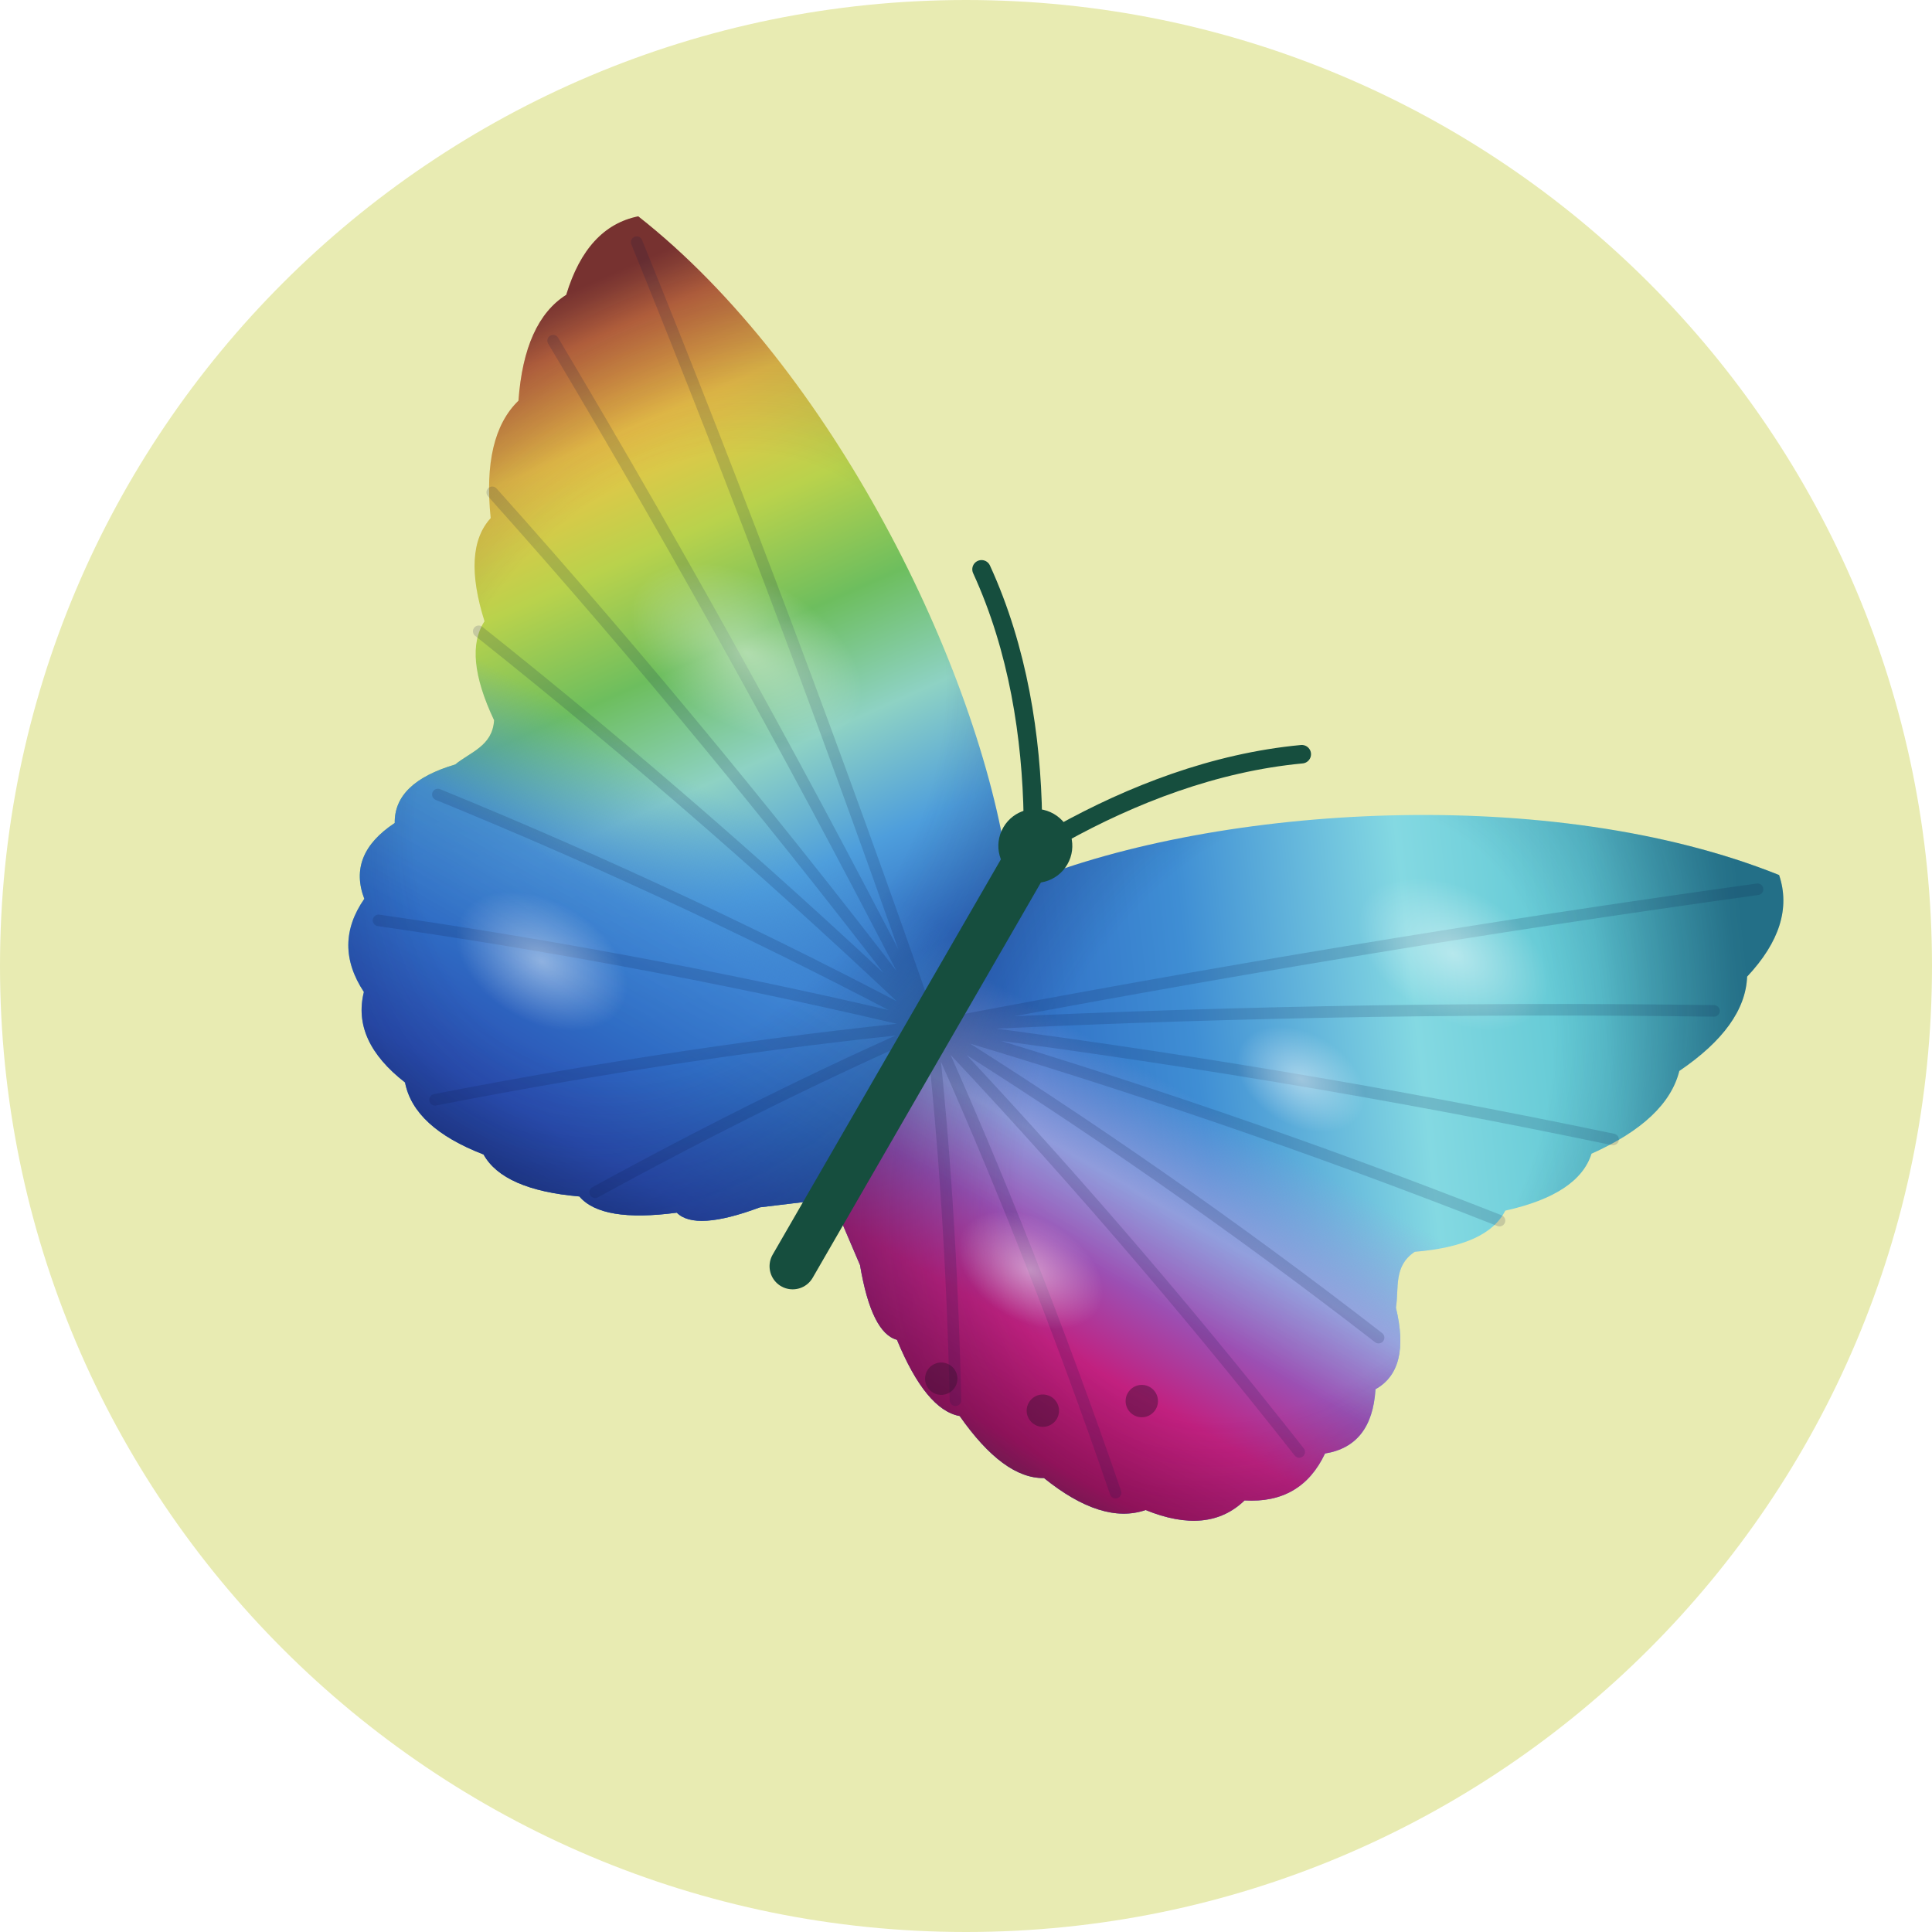
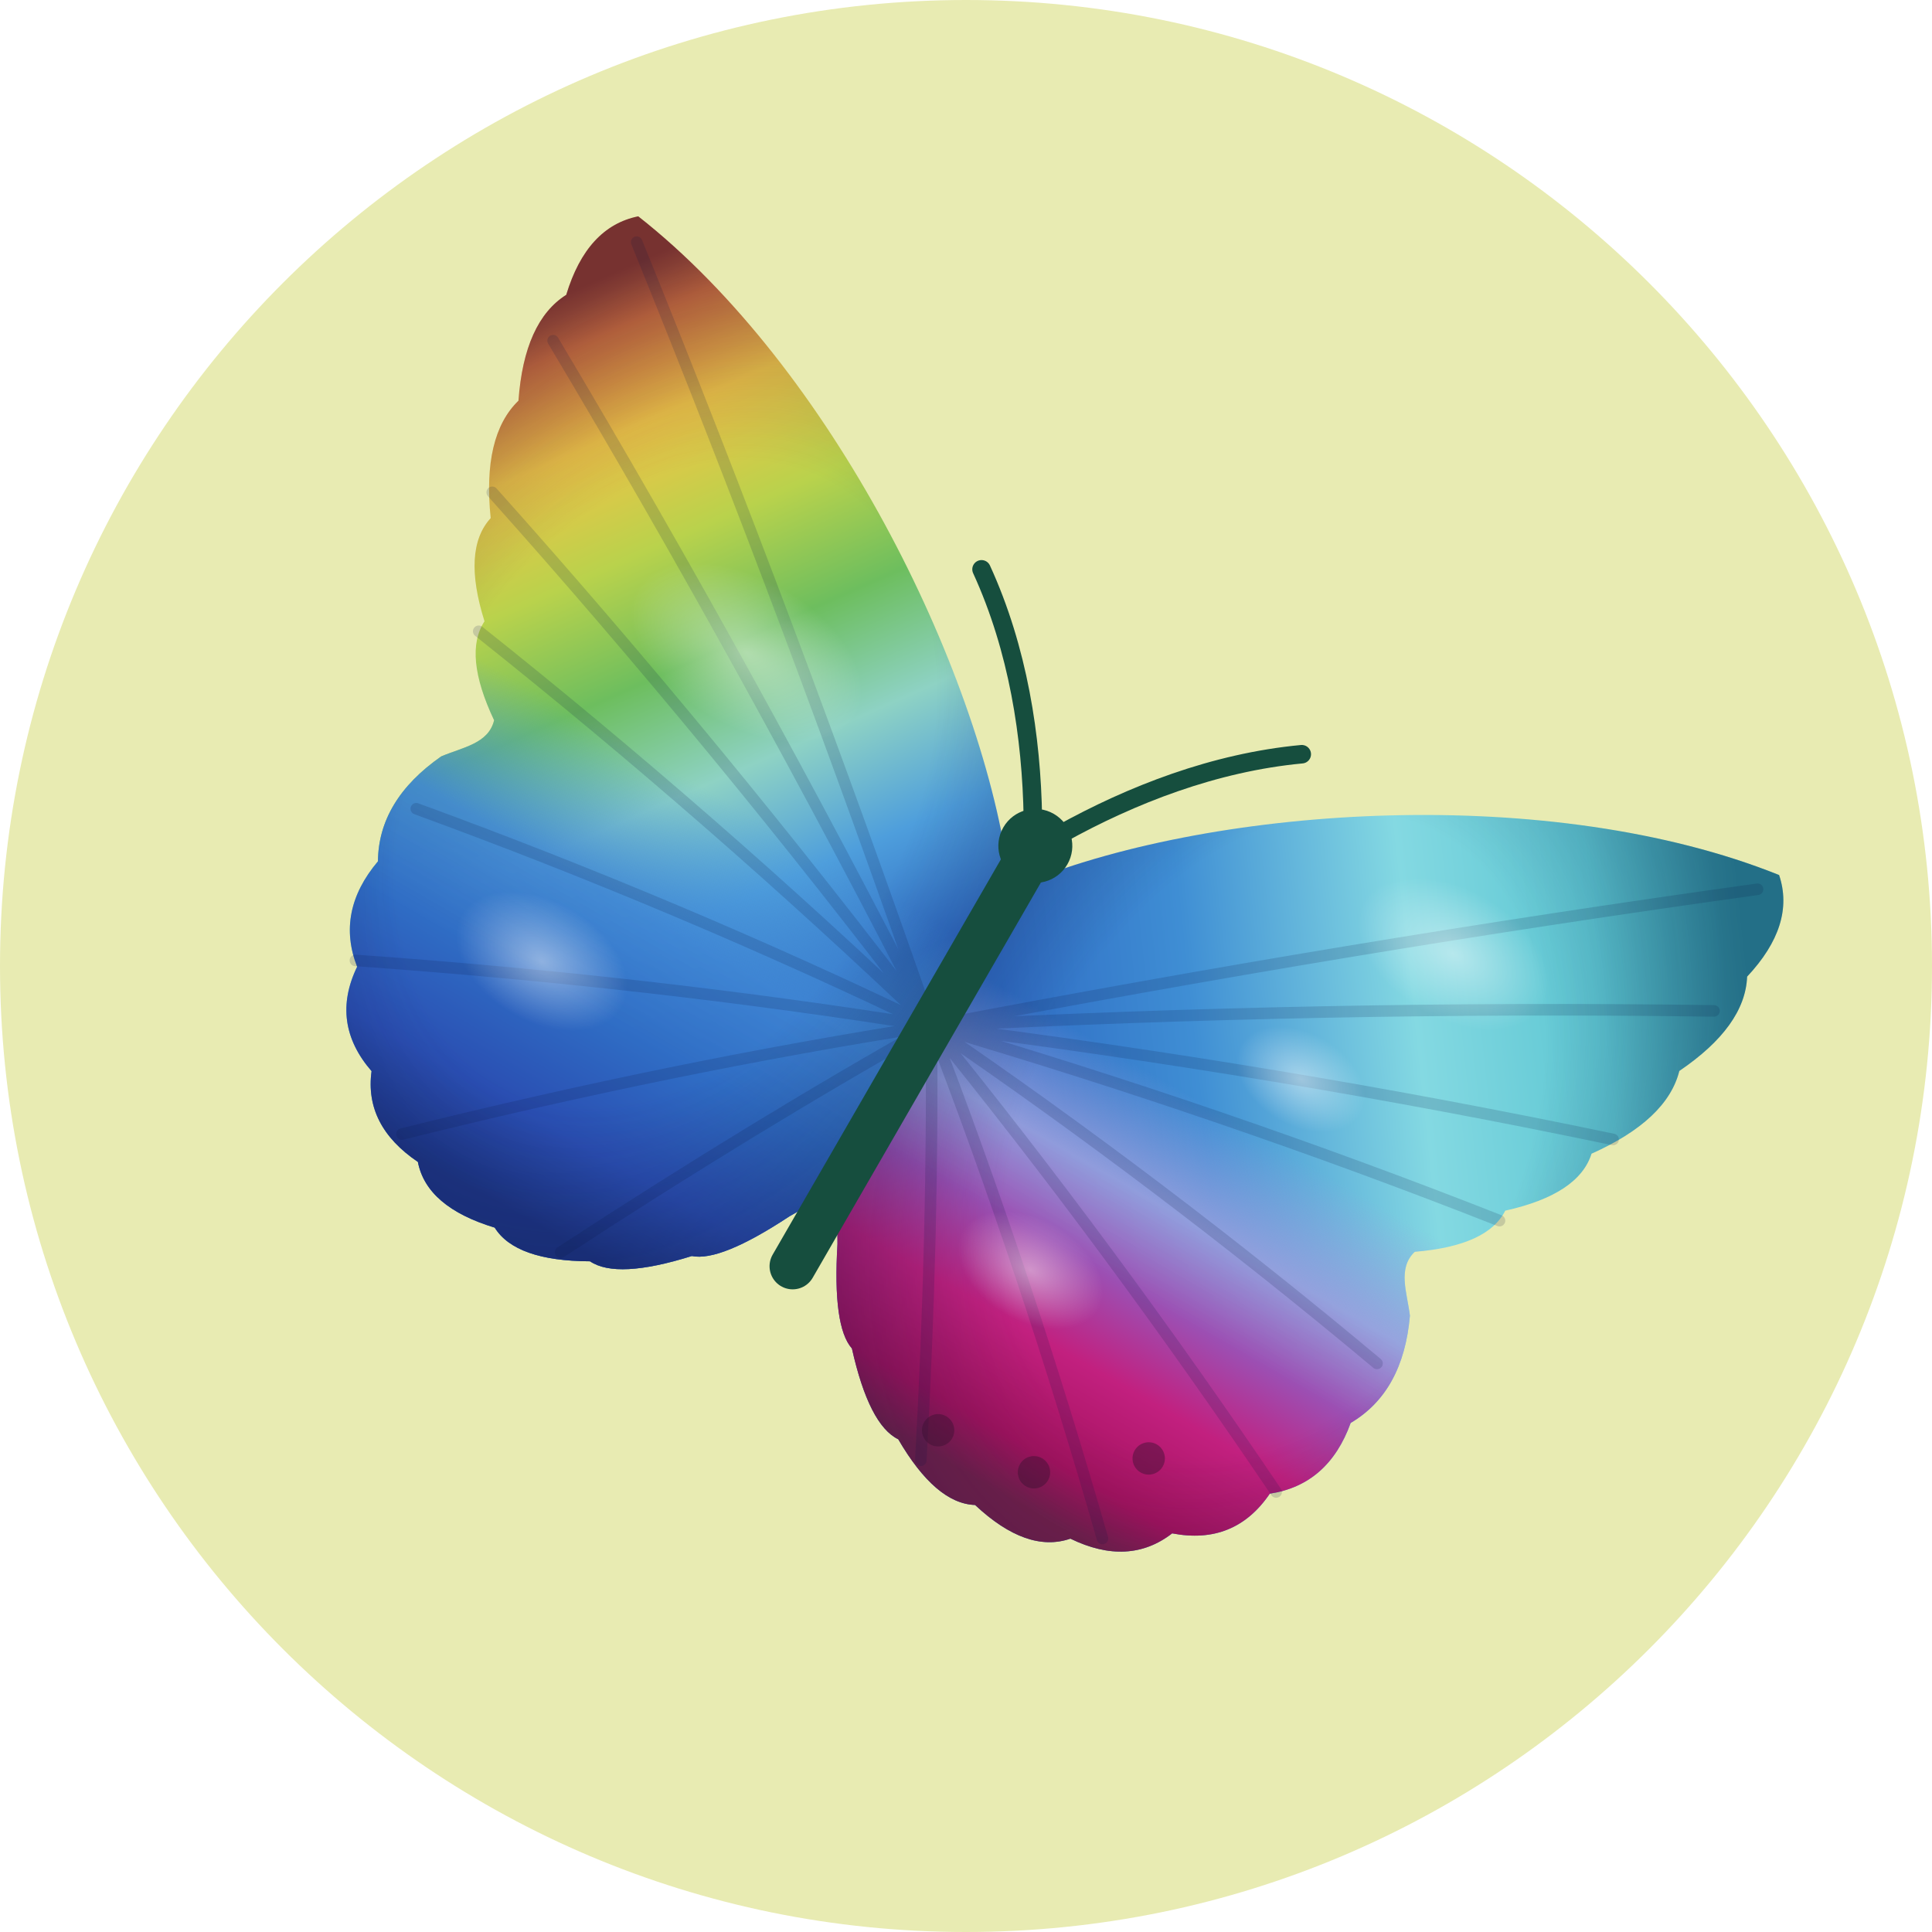
<svg xmlns="http://www.w3.org/2000/svg" viewBox="0 0 64 64">
  <defs>
    <linearGradient id="lw" gradientUnits="userSpaceOnUse" x1="5" y1="12" x2="31" y2="31">
      <stop offset="0" stop-color="#A63F2A" />
      <stop offset="0.07" stop-color="#E2743A" />
      <stop offset="0.2" stop-color="#F0C346" />
      <stop offset="0.36" stop-color="#B9D24C" />
      <stop offset="0.52" stop-color="#6DBE5E" />
      <stop offset="0.68" stop-color="#8ED2C4" />
      <stop offset="0.84" stop-color="#4E9EDC" />
      <stop offset="1" stop-color="#2F6CC4" />
    </linearGradient>
    <linearGradient id="lh" gradientUnits="userSpaceOnUse" x1="20" y1="31" x2="20" y2="51">
      <stop offset="0" stop-color="#4E9EDC" stop-opacity="0" />
      <stop offset="0.3" stop-color="#3F86D4" stop-opacity="0.9" />
      <stop offset="0.55" stop-color="#2F6CC4" />
      <stop offset="0.8" stop-color="#2A4EB2" />
      <stop offset="1" stop-color="#1D3585" />
    </linearGradient>
    <linearGradient id="rw" gradientUnits="userSpaceOnUse" x1="59" y1="12" x2="33" y2="31">
      <stop offset="0" stop-color="#2E97A6" />
      <stop offset="0.2" stop-color="#5CC6D2" />
      <stop offset="0.45" stop-color="#84D9E2" />
      <stop offset="0.75" stop-color="#3F8ED4" />
      <stop offset="1" stop-color="#2F6CC4" />
    </linearGradient>
    <linearGradient id="rh" gradientUnits="userSpaceOnUse" x1="44" y1="32" x2="44" y2="51">
      <stop offset="0" stop-color="#9AA0DE" stop-opacity="0" />
      <stop offset="0.25" stop-color="#9AA0DE" stop-opacity="0.9" />
      <stop offset="0.45" stop-color="#9C4FB3" />
      <stop offset="0.65" stop-color="#C2207F" />
      <stop offset="0.88" stop-color="#A5125E" />
      <stop offset="1" stop-color="#77204B" />
    </linearGradient>
    <radialGradient id="edge" cx="0.5" cy="0.5" r="0.6">
      <stop offset="0.6" stop-color="#0B1440" stop-opacity="0" />
      <stop offset="1" stop-color="#0B1440" stop-opacity="0.3" />
    </radialGradient>
    <radialGradient id="spot">
      <stop offset="0" stop-color="#fff" stop-opacity="0.45" />
      <stop offset="1" stop-color="#fff" stop-opacity="0" />
    </radialGradient>
-     <path id="ls" d="M31.5 27.5 C26 20.5 14 12.5 3.5 11 Q1.8 12.5 2.5 15.5 Q1.5 17.4 3 20.5 Q2.4 22.6 4.5 25.5 Q4.1 27.3 6.5 29.5 Q6.4 31.2 9 33 C9.5 34 8.8 34.7 8.5 35.5 Q6.6 37.5 7.5 39 Q6.4 41.2 8 42.5 Q7.8 44.9 10 46 Q10.6 48.1 13.5 48.5 Q14.8 50 18 49.5 Q19.5 50.4 22.5 49 Q23.9 49.5 26.5 47.5 Q27.6 47.8 29.5 45.5 L31.5 44 Z" />
-     <path id="rs" d="M32.5 27.5 C38 20.5 50 12.5 60.5 11 Q62.2 12.5 61.5 15.5 Q62.5 17.4 61 20.5 Q61.6 22.6 59.5 25.5 Q59.9 27.3 57.5 29.5 Q57.6 31.2 55 33 C54.5 34 55.2 34.7 55.5 35.5 Q57.4 37.5 56.5 39 Q57.6 41.2 56 42.5 Q56.2 44.9 54 46 Q53.4 48.1 50.5 48.5 Q49.2 50 46 49.5 Q44.5 50.4 41.5 49 Q40.1 49.5 37.5 47.5 Q36.4 47.8 34.5 45.5 L32.5 44 Z" />
+     <path id="ls" d="M31.5 27.5 C26 20.5 14 12.5 3.5 11 Q1.8 12.5 2.5 15.5 Q1.5 17.4 3 20.5 Q2.4 22.6 4.5 25.5 Q4.1 27.3 6.5 29.5 Q6.4 31.2 9 33 C9.3 34 8.4 34.7 7.8 35.5 Q6.4 38.5 7.7 40.8 Q7.2 43.6 9.2 45.2 Q9.4 47.9 12 48.8 Q12.9 51 15.7 51.2 Q17 52.7 20 52 Q21.5 52.8 24.3 51.2 Q25.7 51.3 28 48.8 Q29.2 48.4 30.8 45.2 L31.5 44 Z" />
+     <path id="rs" d="M32.5 27.5 C38 20.5 50 12.5 60.5 11 Q62.2 12.5 61.5 15.5 Q62.5 17.4 61 20.5 Q61.6 22.6 59.5 25.5 Q59.9 27.3 57.5 29.5 Q57.6 31.2 55 33 C54.7 34 55.6 34.7 56.2 35.5 Q57.6 38.5 56.3 40.8 Q56.8 43.6 54.8 45.2 Q54.6 47.9 52 48.8 Q51.1 51 48.3 51.2 Q47 52.7 44 52 Q42.5 52.8 39.7 51.2 Q38.3 51.3 36 48.8 Q34.8 48.4 33.2 45.2 L32.5 44 Z" />
  </defs>
  <circle cx="32" cy="32" r="32" fill="#E8EBB2" />
  <g transform="translate(32 32) scale(0.88) translate(-32 -32)">
    <g transform="rotate(30 32 32) translate(32 32) scale(0.87) translate(-32 -32)">
      <use href="#ls" fill="url(#lw)" />
      <use href="#rs" fill="url(#rw)" />
      <use href="#ls" fill="url(#lh)" />
      <use href="#rs" fill="url(#rh)" />
      <use href="#ls" fill="url(#edge)" />
      <use href="#rs" fill="url(#edge)" />
-       <path d="M32 35 Q18 22.9 4 12 M32 35 Q17.5 25.6 3 17.5 M32 35 Q18 29.1 4 24.5 M32 35 Q19.2 31.9 6.5 30 M32 35 Q20.2 35.4 8.5 37 M32 35 Q20.5 38.4 9 43 M32 35 Q23.5 41.1 15 48.5 M32 35 Q27.5 41.1 23 48.5 M32 35 Q46 22.9 60 12 M32 35 Q46.5 25.6 61 17.5 M32 35 Q46 29.1 60 24.5 M32 35 Q44.8 31.9 57.5 30 M32 35 Q43.8 35.4 55.5 37 M32 35 Q43.5 38.4 55 43 M32 35 Q40.5 41.1 49 48.5 M32 35 Q36.5 41.1 41 48.5" fill="none" stroke="#0B1440" stroke-opacity="0.16" stroke-width="0.5" stroke-linecap="round" />
+       <path d="M32 35 Q18 22.9 4 12 M32 35 Q17.5 25.6 3 17.5 M32 35 Q18 29.1 4 24.5 M32 35 Q19.2 31.9 6.5 30 M32 35 Q20 35.9 8 38 M32 35 Q20.5 39.4 9 45 M32 35 Q23.2 42.1 14.5 50.5 M32 35 Q27.5 42.6 23 51.5 M32 35 Q46 22.9 60 12 M32 35 Q46.5 25.6 61 17.5 M32 35 Q46 29.1 60 24.5 M32 35 Q44.8 31.9 57.5 30 M32 35 Q44 35.9 56 38 M32 35 Q43.5 39.4 55 45 M32 35 Q40.8 42.1 49.5 50.5 M32 35 Q36.5 42.6 41 51.5" fill="none" stroke="#0B1440" stroke-opacity="0.16" stroke-width="0.5" stroke-linecap="round" />
      <g fill="url(#spot)">
        <ellipse cx="17" cy="25" rx="5.5" ry="3.2" />
        <ellipse cx="16" cy="41" rx="4" ry="2.6" />
        <ellipse cx="50" cy="21" rx="4.5" ry="2.8" />
        <ellipse cx="47" cy="29" rx="3" ry="2" />
        <ellipse cx="41" cy="42" rx="3.4" ry="2.2" />
      </g>
      <g fill="#3A1030" opacity="0.45">
-         <circle cx="40" cy="48" r="0.7" />
-         <circle cx="44.5" cy="47" r="0.7" />
-         <circle cx="48" cy="44.5" r="0.7" />
+         <circle cx="41" cy="50" r="0.7" />
+         <circle cx="45.5" cy="49.5" r="0.7" />
+         <circle cx="49.5" cy="46.5" r="0.7" />
      </g>
      <g stroke="#164E3E" stroke-linecap="round" fill="none">
        <path d="M31.3 25c-1.8-3-4.2-6-7.3-8.2M32.7 25c1.8-3 4.2-6 7.3-8.2" stroke-width="0.8" />
        <line x1="32" y1="27" x2="32" y2="47" stroke-width="2" />
      </g>
      <circle cx="32" cy="26" r="1.6" fill="#164E3E" />
    </g>
  </g>
</svg>
